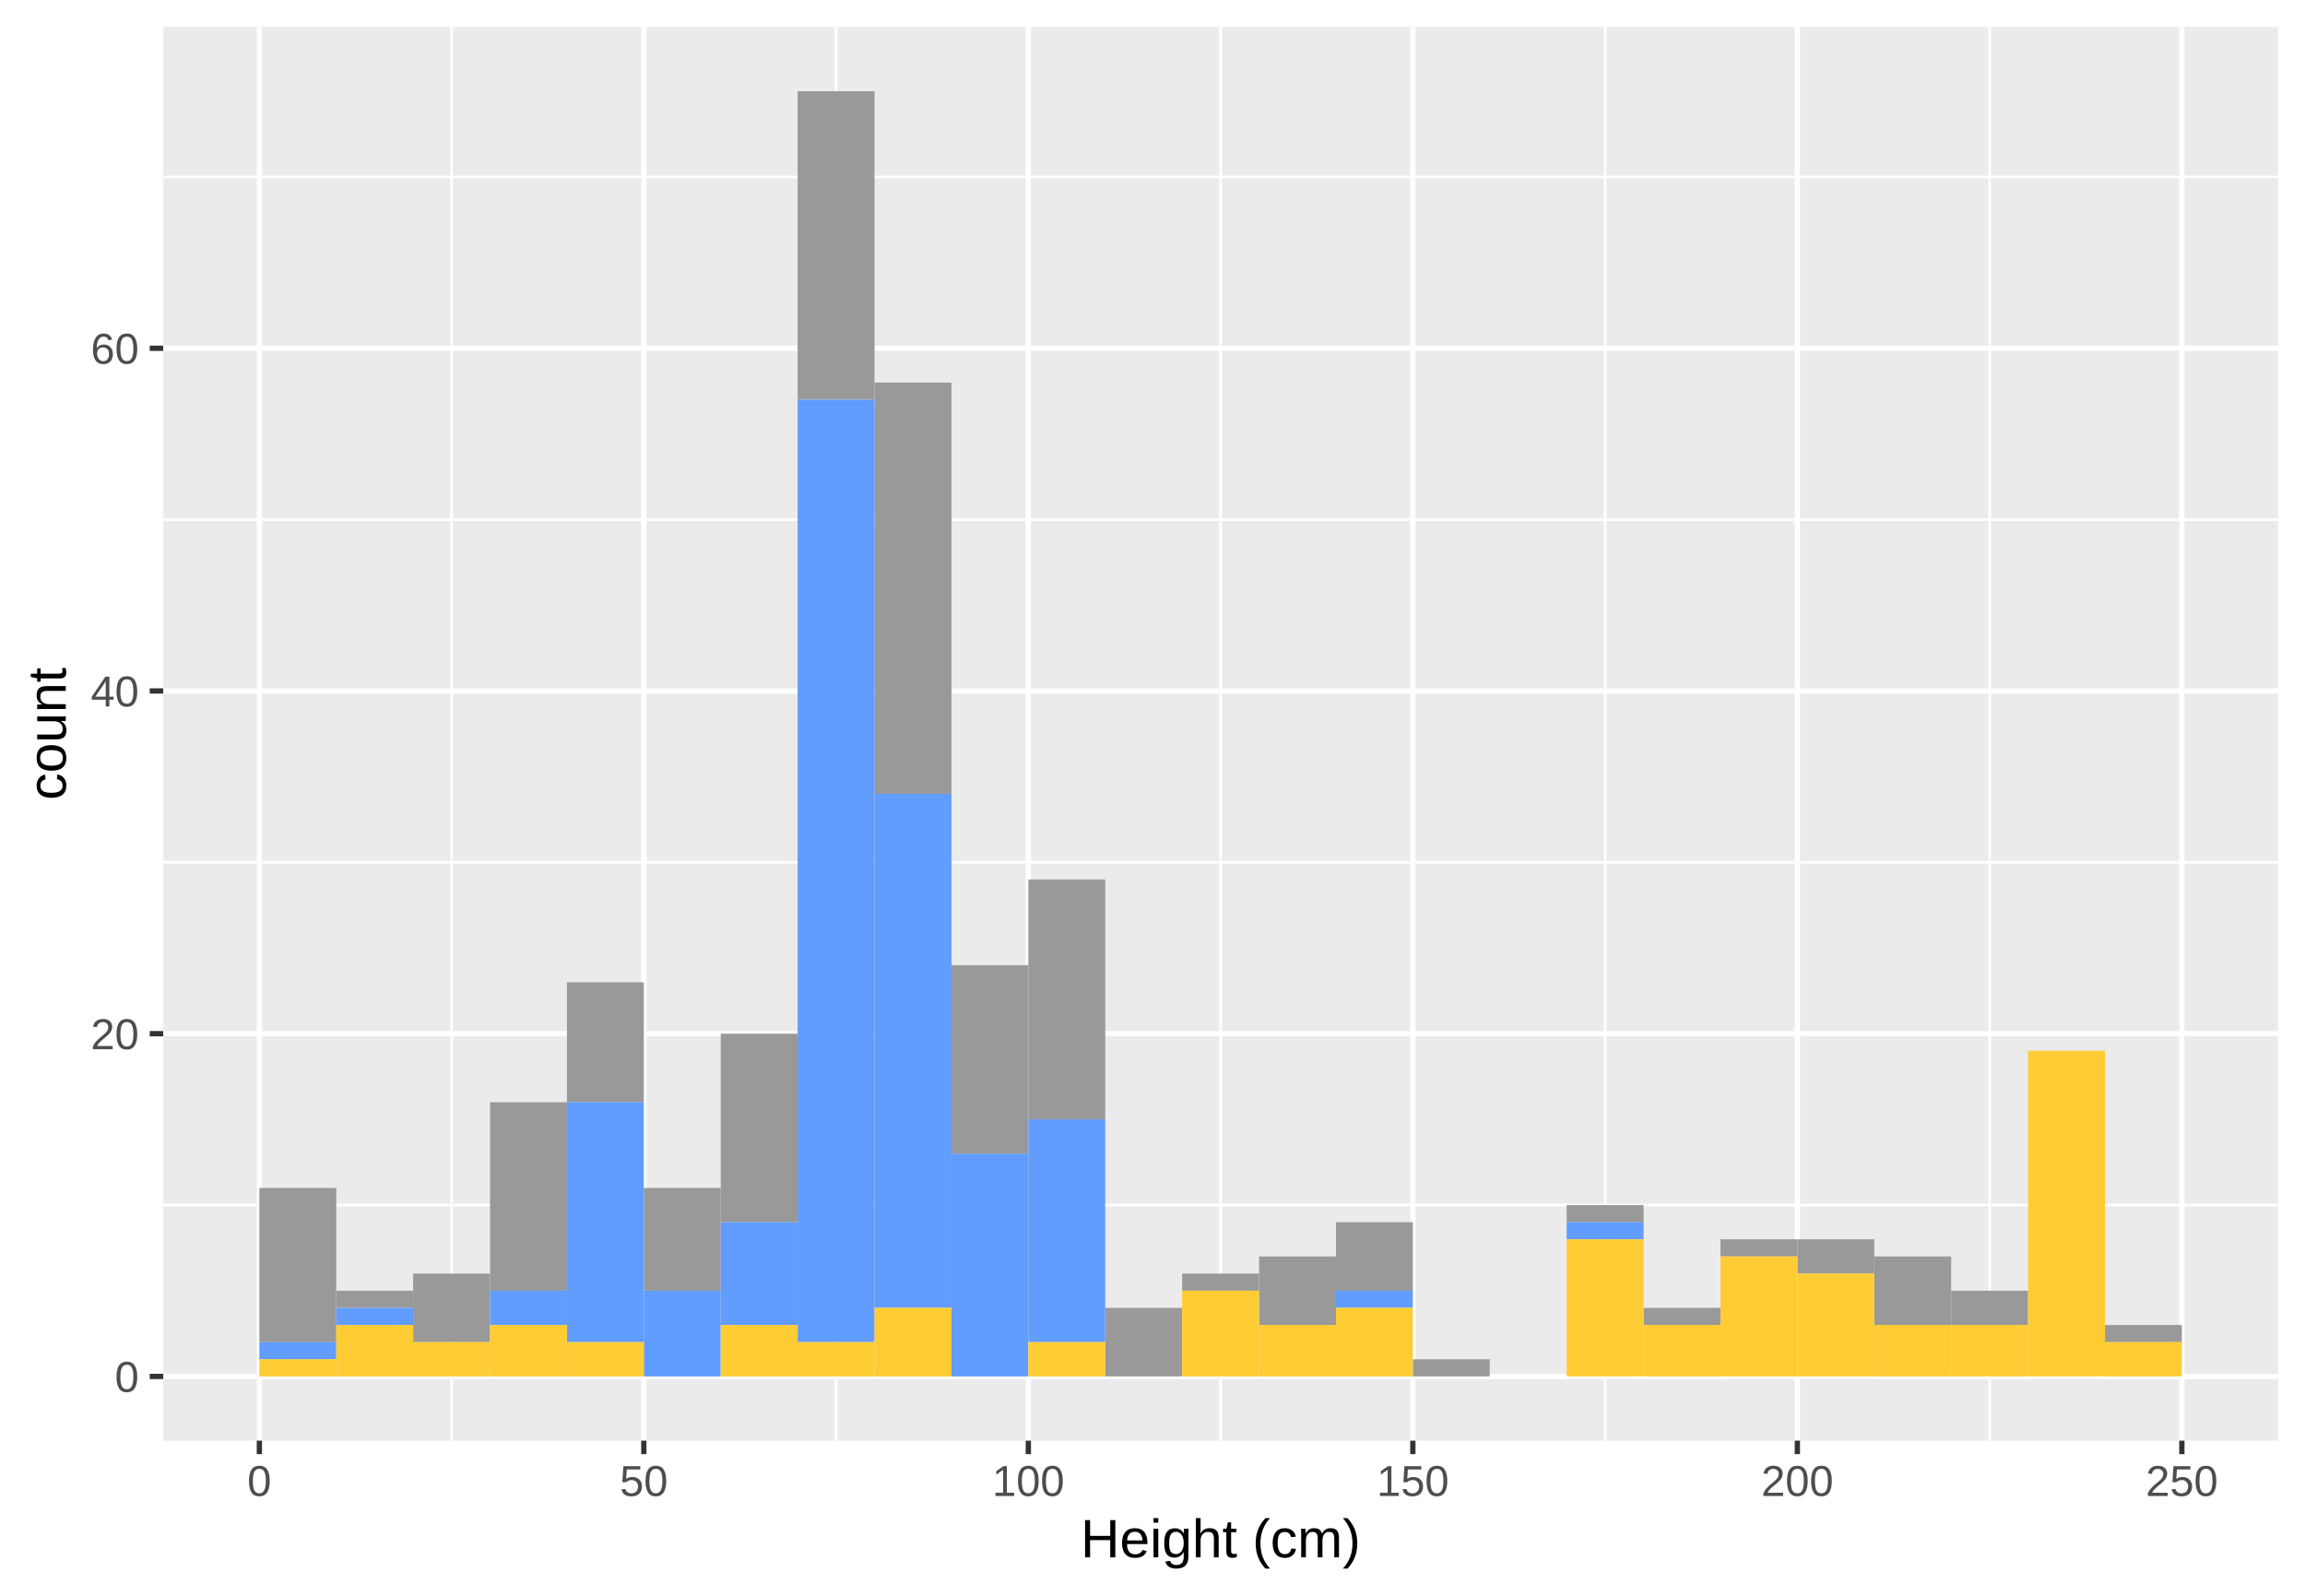
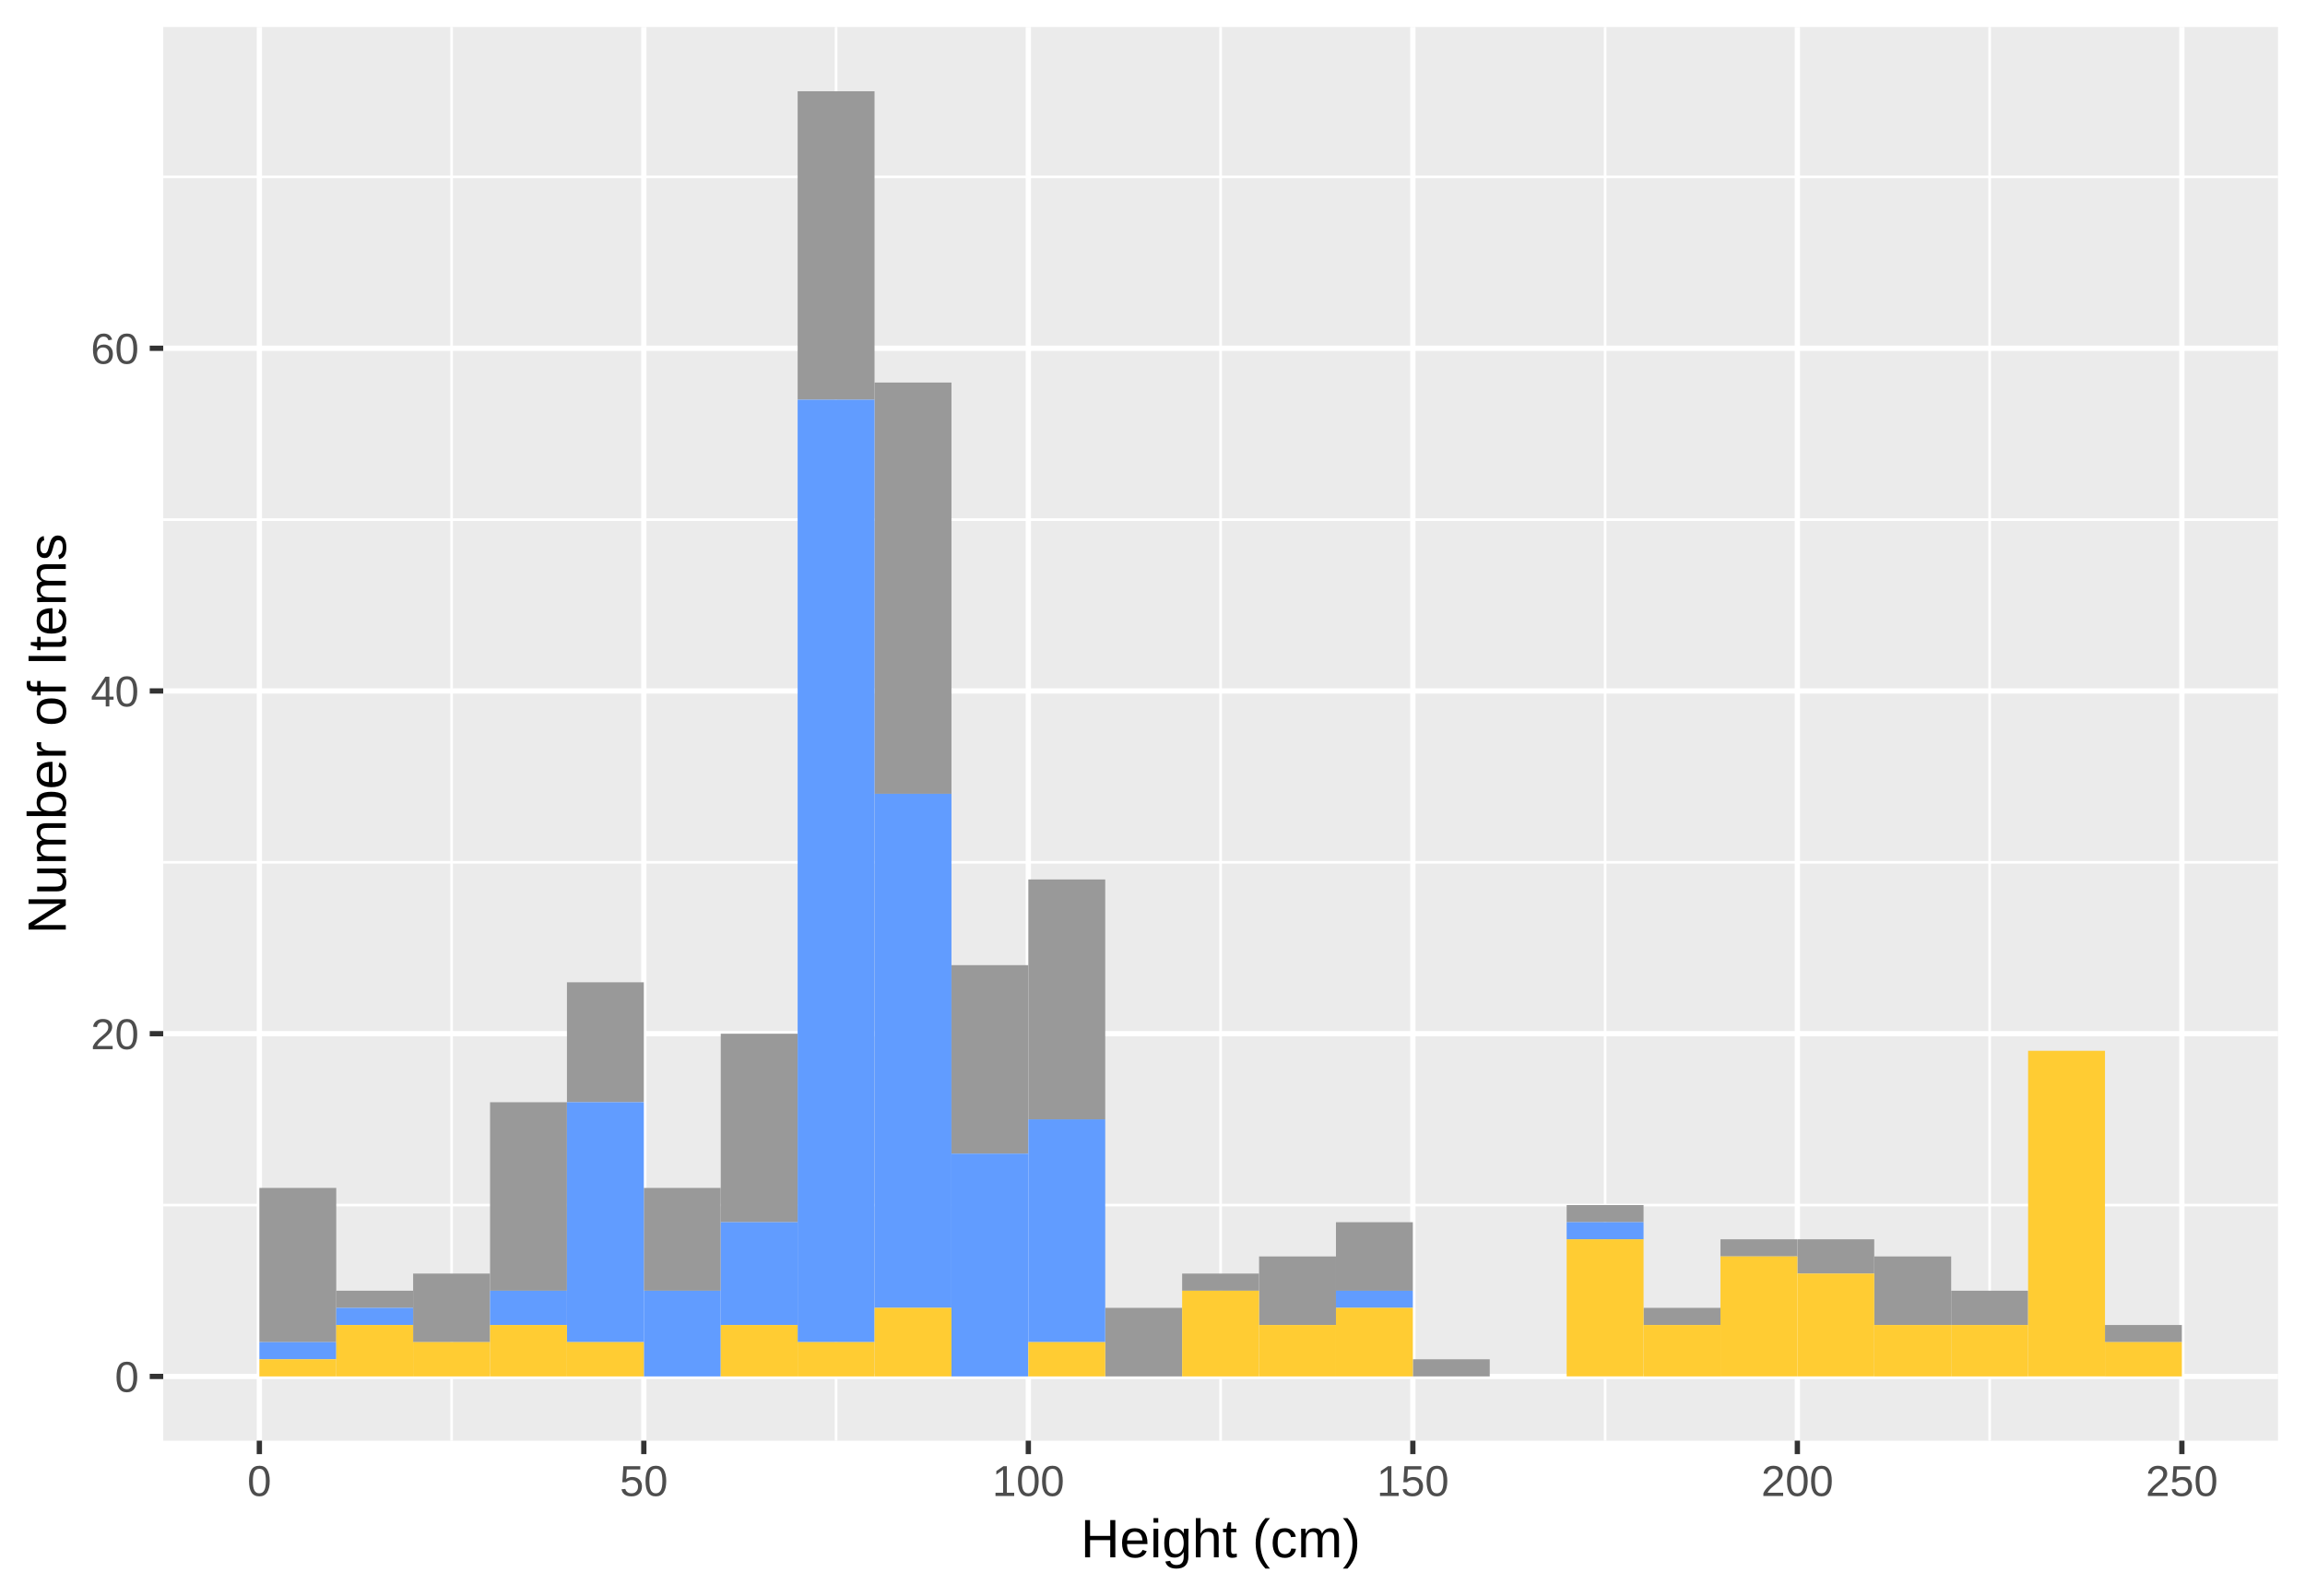
<svg xmlns="http://www.w3.org/2000/svg" class="svglite" width="468.00pt" height="324.00pt" viewBox="0 0 468.00 324.00">
  <defs>
    <style type="text/css">
    .svglite line, .svglite polyline, .svglite polygon, .svglite path, .svglite rect, .svglite circle {
      fill: none;
      stroke: #000000;
      stroke-linecap: round;
      stroke-linejoin: round;
      stroke-miterlimit: 10.00;
    }
    .svglite text {
      white-space: pre;
    }
  </style>
  </defs>
  <rect width="100%" height="100%" style="stroke: none; fill: #FFFFFF;" />
  <defs>
    <clipPath id="cpMC4wMHw0NjguMDB8MC4wMHwzMjQuMDA=">
      <rect x="0.00" y="0.00" width="468.00" height="324.00" />
    </clipPath>
  </defs>
  <g clip-path="url(#cpMC4wMHw0NjguMDB8MC4wMHwzMjQuMDA=)">
    <rect x="0.00" y="0.00" width="468.00" height="324.00" style="stroke-width: 1.07; stroke: #FFFFFF; fill: #FFFFFF;" />
  </g>
  <defs>
    <clipPath id="cpMzMuMTR8NDYyLjUyfDUuNDh8MjkyLjUw">
      <rect x="33.14" y="5.48" width="429.38" height="287.02" />
    </clipPath>
  </defs>
  <g clip-path="url(#cpMzMuMTR8NDYyLjUyfDUuNDh8MjkyLjUw)">
    <rect x="33.14" y="5.48" width="429.38" height="287.02" style="stroke-width: 1.07; stroke: none; fill: #EBEBEB;" />
    <polyline points="33.14,244.67 462.52,244.67 " style="stroke-width: 0.53; stroke: #FFFFFF; stroke-linecap: butt;" />
    <polyline points="33.14,175.08 462.52,175.08 " style="stroke-width: 0.53; stroke: #FFFFFF; stroke-linecap: butt;" />
    <polyline points="33.14,105.50 462.52,105.50 " style="stroke-width: 0.53; stroke: #FFFFFF; stroke-linecap: butt;" />
    <polyline points="33.14,35.92 462.52,35.92 " style="stroke-width: 0.53; stroke: #FFFFFF; stroke-linecap: butt;" />
    <polyline points="91.69,292.50 91.69,5.48 " style="stroke-width: 0.53; stroke: #FFFFFF; stroke-linecap: butt;" />
    <polyline points="169.76,292.50 169.76,5.48 " style="stroke-width: 0.53; stroke: #FFFFFF; stroke-linecap: butt;" />
    <polyline points="247.83,292.50 247.83,5.48 " style="stroke-width: 0.53; stroke: #FFFFFF; stroke-linecap: butt;" />
    <polyline points="325.90,292.50 325.90,5.48 " style="stroke-width: 0.53; stroke: #FFFFFF; stroke-linecap: butt;" />
    <polyline points="403.97,292.50 403.97,5.48 " style="stroke-width: 0.53; stroke: #FFFFFF; stroke-linecap: butt;" />
    <polyline points="33.14,279.46 462.52,279.46 " style="stroke-width: 1.07; stroke: #FFFFFF; stroke-linecap: butt;" />
    <polyline points="33.14,209.88 462.52,209.88 " style="stroke-width: 1.07; stroke: #FFFFFF; stroke-linecap: butt;" />
    <polyline points="33.14,140.29 462.52,140.29 " style="stroke-width: 1.07; stroke: #FFFFFF; stroke-linecap: butt;" />
    <polyline points="33.14,70.71 462.52,70.71 " style="stroke-width: 1.07; stroke: #FFFFFF; stroke-linecap: butt;" />
    <polyline points="52.66,292.50 52.66,5.48 " style="stroke-width: 1.07; stroke: #FFFFFF; stroke-linecap: butt;" />
    <polyline points="130.72,292.50 130.72,5.48 " style="stroke-width: 1.07; stroke: #FFFFFF; stroke-linecap: butt;" />
    <polyline points="208.79,292.50 208.79,5.48 " style="stroke-width: 1.07; stroke: #FFFFFF; stroke-linecap: butt;" />
    <polyline points="286.86,292.50 286.86,5.48 " style="stroke-width: 1.07; stroke: #FFFFFF; stroke-linecap: butt;" />
    <polyline points="364.93,292.50 364.93,5.48 " style="stroke-width: 1.07; stroke: #FFFFFF; stroke-linecap: butt;" />
    <polyline points="443.00,292.50 443.00,5.48 " style="stroke-width: 1.07; stroke: #FFFFFF; stroke-linecap: butt;" />
    <rect x="52.66" y="241.19" width="15.61" height="31.31" style="stroke-width: 1.07; stroke: none; stroke-linecap: butt; stroke-linejoin: miter; fill: #999999;" />
    <rect x="68.27" y="262.06" width="15.61" height="3.48" style="stroke-width: 1.07; stroke: none; stroke-linecap: butt; stroke-linejoin: miter; fill: #999999;" />
    <rect x="83.88" y="258.58" width="15.61" height="13.92" style="stroke-width: 1.07; stroke: none; stroke-linecap: butt; stroke-linejoin: miter; fill: #999999;" />
    <rect x="99.50" y="223.79" width="15.61" height="38.27" style="stroke-width: 1.07; stroke: none; stroke-linecap: butt; stroke-linejoin: miter; fill: #999999;" />
    <rect x="115.11" y="199.44" width="15.61" height="24.35" style="stroke-width: 1.07; stroke: none; stroke-linecap: butt; stroke-linejoin: miter; fill: #999999;" />
    <rect x="130.72" y="241.19" width="15.61" height="20.87" style="stroke-width: 1.07; stroke: none; stroke-linecap: butt; stroke-linejoin: miter; fill: #999999;" />
    <rect x="146.34" y="209.88" width="15.61" height="38.27" style="stroke-width: 1.07; stroke: none; stroke-linecap: butt; stroke-linejoin: miter; fill: #999999;" />
    <rect x="161.95" y="18.53" width="15.61" height="62.62" style="stroke-width: 1.07; stroke: none; stroke-linecap: butt; stroke-linejoin: miter; fill: #999999;" />
    <rect x="177.57" y="77.67" width="15.61" height="83.50" style="stroke-width: 1.07; stroke: none; stroke-linecap: butt; stroke-linejoin: miter; fill: #999999;" />
    <rect x="193.18" y="195.96" width="15.61" height="38.27" style="stroke-width: 1.07; stroke: none; stroke-linecap: butt; stroke-linejoin: miter; fill: #999999;" />
    <rect x="208.79" y="178.56" width="15.61" height="48.71" style="stroke-width: 1.07; stroke: none; stroke-linecap: butt; stroke-linejoin: miter; fill: #999999;" />
    <rect x="224.41" y="265.54" width="15.61" height="13.92" style="stroke-width: 1.07; stroke: none; stroke-linecap: butt; stroke-linejoin: miter; fill: #999999;" />
    <rect x="240.02" y="258.58" width="15.61" height="3.48" style="stroke-width: 1.07; stroke: none; stroke-linecap: butt; stroke-linejoin: miter; fill: #999999;" />
    <rect x="255.64" y="255.10" width="15.61" height="13.92" style="stroke-width: 1.07; stroke: none; stroke-linecap: butt; stroke-linejoin: miter; fill: #999999;" />
    <rect x="271.25" y="248.15" width="15.61" height="13.92" style="stroke-width: 1.07; stroke: none; stroke-linecap: butt; stroke-linejoin: miter; fill: #999999;" />
    <rect x="286.86" y="275.98" width="15.61" height="3.48" style="stroke-width: 1.07; stroke: none; stroke-linecap: butt; stroke-linejoin: miter; fill: #999999;" />
    <rect x="302.48" y="279.46" width="15.61" height="0.00" style="stroke-width: 1.07; stroke: none; stroke-linecap: butt; stroke-linejoin: miter; fill: #999999;" />
    <rect x="318.09" y="244.67" width="15.61" height="3.48" style="stroke-width: 1.07; stroke: none; stroke-linecap: butt; stroke-linejoin: miter; fill: #999999;" />
    <rect x="333.71" y="265.54" width="15.61" height="3.48" style="stroke-width: 1.07; stroke: none; stroke-linecap: butt; stroke-linejoin: miter; fill: #999999;" />
    <rect x="349.32" y="251.62" width="15.61" height="3.48" style="stroke-width: 1.07; stroke: none; stroke-linecap: butt; stroke-linejoin: miter; fill: #999999;" />
    <rect x="364.93" y="251.62" width="15.61" height="6.96" style="stroke-width: 1.07; stroke: none; stroke-linecap: butt; stroke-linejoin: miter; fill: #999999;" />
    <rect x="380.55" y="255.10" width="15.61" height="13.92" style="stroke-width: 1.07; stroke: none; stroke-linecap: butt; stroke-linejoin: miter; fill: #999999;" />
    <rect x="396.16" y="262.06" width="15.61" height="6.96" style="stroke-width: 1.07; stroke: none; stroke-linecap: butt; stroke-linejoin: miter; fill: #999999;" />
    <rect x="411.78" y="213.35" width="15.61" height="0.00" style="stroke-width: 1.07; stroke: none; stroke-linecap: butt; stroke-linejoin: miter; fill: #999999;" />
    <rect x="427.39" y="269.02" width="15.61" height="3.48" style="stroke-width: 1.07; stroke: none; stroke-linecap: butt; stroke-linejoin: miter; fill: #999999;" />
    <rect x="52.66" y="272.50" width="15.61" height="3.48" style="stroke-width: 1.07; stroke: none; stroke-linecap: butt; stroke-linejoin: miter; fill: #619CFF;" />
    <rect x="68.27" y="265.54" width="15.61" height="3.48" style="stroke-width: 1.07; stroke: none; stroke-linecap: butt; stroke-linejoin: miter; fill: #619CFF;" />
    <rect x="83.88" y="272.50" width="15.61" height="0.00" style="stroke-width: 1.07; stroke: none; stroke-linecap: butt; stroke-linejoin: miter; fill: #619CFF;" />
    <rect x="99.50" y="262.06" width="15.61" height="6.96" style="stroke-width: 1.07; stroke: none; stroke-linecap: butt; stroke-linejoin: miter; fill: #619CFF;" />
    <rect x="115.11" y="223.79" width="15.61" height="48.71" style="stroke-width: 1.07; stroke: none; stroke-linecap: butt; stroke-linejoin: miter; fill: #619CFF;" />
    <rect x="130.72" y="262.06" width="15.61" height="17.40" style="stroke-width: 1.07; stroke: none; stroke-linecap: butt; stroke-linejoin: miter; fill: #619CFF;" />
    <rect x="146.34" y="248.15" width="15.61" height="20.87" style="stroke-width: 1.07; stroke: none; stroke-linecap: butt; stroke-linejoin: miter; fill: #619CFF;" />
    <rect x="161.95" y="81.15" width="15.61" height="191.35" style="stroke-width: 1.07; stroke: none; stroke-linecap: butt; stroke-linejoin: miter; fill: #619CFF;" />
    <rect x="177.57" y="161.17" width="15.61" height="104.37" style="stroke-width: 1.07; stroke: none; stroke-linecap: butt; stroke-linejoin: miter; fill: #619CFF;" />
    <rect x="193.18" y="234.23" width="15.61" height="45.23" style="stroke-width: 1.07; stroke: none; stroke-linecap: butt; stroke-linejoin: miter; fill: #619CFF;" />
    <rect x="208.79" y="227.27" width="15.61" height="45.23" style="stroke-width: 1.07; stroke: none; stroke-linecap: butt; stroke-linejoin: miter; fill: #619CFF;" />
    <rect x="224.41" y="279.46" width="15.61" height="0.00" style="stroke-width: 1.07; stroke: none; stroke-linecap: butt; stroke-linejoin: miter; fill: #619CFF;" />
    <rect x="240.02" y="262.06" width="15.61" height="0.00" style="stroke-width: 1.07; stroke: none; stroke-linecap: butt; stroke-linejoin: miter; fill: #619CFF;" />
    <rect x="255.64" y="269.02" width="15.61" height="0.00" style="stroke-width: 1.07; stroke: none; stroke-linecap: butt; stroke-linejoin: miter; fill: #619CFF;" />
    <rect x="271.25" y="262.06" width="15.61" height="3.48" style="stroke-width: 1.07; stroke: none; stroke-linecap: butt; stroke-linejoin: miter; fill: #619CFF;" />
    <rect x="286.86" y="279.46" width="15.61" height="0.00" style="stroke-width: 1.07; stroke: none; stroke-linecap: butt; stroke-linejoin: miter; fill: #619CFF;" />
    <rect x="302.48" y="279.46" width="15.61" height="0.00" style="stroke-width: 1.07; stroke: none; stroke-linecap: butt; stroke-linejoin: miter; fill: #619CFF;" />
    <rect x="318.09" y="248.15" width="15.61" height="3.48" style="stroke-width: 1.07; stroke: none; stroke-linecap: butt; stroke-linejoin: miter; fill: #619CFF;" />
    <rect x="333.71" y="269.02" width="15.61" height="0.00" style="stroke-width: 1.07; stroke: none; stroke-linecap: butt; stroke-linejoin: miter; fill: #619CFF;" />
    <rect x="349.32" y="255.10" width="15.61" height="0.00" style="stroke-width: 1.07; stroke: none; stroke-linecap: butt; stroke-linejoin: miter; fill: #619CFF;" />
    <rect x="364.93" y="258.58" width="15.61" height="0.00" style="stroke-width: 1.07; stroke: none; stroke-linecap: butt; stroke-linejoin: miter; fill: #619CFF;" />
    <rect x="380.55" y="269.02" width="15.61" height="0.00" style="stroke-width: 1.07; stroke: none; stroke-linecap: butt; stroke-linejoin: miter; fill: #619CFF;" />
    <rect x="396.16" y="269.02" width="15.61" height="0.00" style="stroke-width: 1.07; stroke: none; stroke-linecap: butt; stroke-linejoin: miter; fill: #619CFF;" />
    <rect x="411.78" y="213.35" width="15.61" height="0.00" style="stroke-width: 1.07; stroke: none; stroke-linecap: butt; stroke-linejoin: miter; fill: #619CFF;" />
    <rect x="427.39" y="272.50" width="15.61" height="0.00" style="stroke-width: 1.07; stroke: none; stroke-linecap: butt; stroke-linejoin: miter; fill: #619CFF;" />
    <rect x="52.66" y="275.98" width="15.61" height="3.48" style="stroke-width: 1.07; stroke: none; stroke-linecap: butt; stroke-linejoin: miter; fill: #FFCC33;" />
    <rect x="68.27" y="269.02" width="15.61" height="10.44" style="stroke-width: 1.07; stroke: none; stroke-linecap: butt; stroke-linejoin: miter; fill: #FFCC33;" />
    <rect x="83.88" y="272.50" width="15.61" height="6.96" style="stroke-width: 1.07; stroke: none; stroke-linecap: butt; stroke-linejoin: miter; fill: #FFCC33;" />
    <rect x="99.50" y="269.02" width="15.61" height="10.44" style="stroke-width: 1.07; stroke: none; stroke-linecap: butt; stroke-linejoin: miter; fill: #FFCC33;" />
    <rect x="115.11" y="272.50" width="15.61" height="6.96" style="stroke-width: 1.07; stroke: none; stroke-linecap: butt; stroke-linejoin: miter; fill: #FFCC33;" />
    <rect x="130.72" y="279.46" width="15.61" height="0.00" style="stroke-width: 1.07; stroke: none; stroke-linecap: butt; stroke-linejoin: miter; fill: #FFCC33;" />
    <rect x="146.34" y="269.02" width="15.61" height="10.44" style="stroke-width: 1.07; stroke: none; stroke-linecap: butt; stroke-linejoin: miter; fill: #FFCC33;" />
    <rect x="161.95" y="272.50" width="15.61" height="6.96" style="stroke-width: 1.07; stroke: none; stroke-linecap: butt; stroke-linejoin: miter; fill: #FFCC33;" />
    <rect x="177.57" y="265.54" width="15.61" height="13.92" style="stroke-width: 1.07; stroke: none; stroke-linecap: butt; stroke-linejoin: miter; fill: #FFCC33;" />
    <rect x="193.18" y="279.46" width="15.61" height="0.00" style="stroke-width: 1.07; stroke: none; stroke-linecap: butt; stroke-linejoin: miter; fill: #FFCC33;" />
    <rect x="208.79" y="272.50" width="15.61" height="6.96" style="stroke-width: 1.07; stroke: none; stroke-linecap: butt; stroke-linejoin: miter; fill: #FFCC33;" />
    <rect x="224.41" y="279.46" width="15.61" height="0.00" style="stroke-width: 1.07; stroke: none; stroke-linecap: butt; stroke-linejoin: miter; fill: #FFCC33;" />
    <rect x="240.02" y="262.06" width="15.61" height="17.40" style="stroke-width: 1.07; stroke: none; stroke-linecap: butt; stroke-linejoin: miter; fill: #FFCC33;" />
    <rect x="255.64" y="269.02" width="15.61" height="10.44" style="stroke-width: 1.07; stroke: none; stroke-linecap: butt; stroke-linejoin: miter; fill: #FFCC33;" />
    <rect x="271.25" y="265.54" width="15.61" height="13.92" style="stroke-width: 1.07; stroke: none; stroke-linecap: butt; stroke-linejoin: miter; fill: #FFCC33;" />
    <rect x="286.86" y="279.46" width="15.61" height="0.00" style="stroke-width: 1.07; stroke: none; stroke-linecap: butt; stroke-linejoin: miter; fill: #FFCC33;" />
    <rect x="302.48" y="279.46" width="15.61" height="0.00" style="stroke-width: 1.07; stroke: none; stroke-linecap: butt; stroke-linejoin: miter; fill: #FFCC33;" />
    <rect x="318.09" y="251.62" width="15.61" height="27.83" style="stroke-width: 1.07; stroke: none; stroke-linecap: butt; stroke-linejoin: miter; fill: #FFCC33;" />
    <rect x="333.71" y="269.02" width="15.61" height="10.44" style="stroke-width: 1.07; stroke: none; stroke-linecap: butt; stroke-linejoin: miter; fill: #FFCC33;" />
    <rect x="349.32" y="255.10" width="15.61" height="24.35" style="stroke-width: 1.07; stroke: none; stroke-linecap: butt; stroke-linejoin: miter; fill: #FFCC33;" />
    <rect x="364.93" y="258.58" width="15.61" height="20.87" style="stroke-width: 1.07; stroke: none; stroke-linecap: butt; stroke-linejoin: miter; fill: #FFCC33;" />
    <rect x="380.55" y="269.02" width="15.61" height="10.44" style="stroke-width: 1.07; stroke: none; stroke-linecap: butt; stroke-linejoin: miter; fill: #FFCC33;" />
    <rect x="396.16" y="269.02" width="15.61" height="10.44" style="stroke-width: 1.07; stroke: none; stroke-linecap: butt; stroke-linejoin: miter; fill: #FFCC33;" />
    <rect x="411.78" y="213.35" width="15.61" height="66.10" style="stroke-width: 1.07; stroke: none; stroke-linecap: butt; stroke-linejoin: miter; fill: #FFCC33;" />
    <rect x="427.39" y="272.50" width="15.61" height="6.96" style="stroke-width: 1.07; stroke: none; stroke-linecap: butt; stroke-linejoin: miter; fill: #FFCC33;" />
  </g>
  <g clip-path="url(#cpMC4wMHw0NjguMDB8MC4wMHwzMjQuMDA=)">
    <text x="28.21" y="282.61" text-anchor="end" style="font-size: 8.80px;fill: #4D4D4D; font-family: &quot;Arial&quot;;" textLength="4.90px" lengthAdjust="spacingAndGlyphs">0</text>
    <text x="28.21" y="213.03" text-anchor="end" style="font-size: 8.80px;fill: #4D4D4D; font-family: &quot;Arial&quot;;" textLength="9.79px" lengthAdjust="spacingAndGlyphs">20</text>
    <text x="28.21" y="143.44" text-anchor="end" style="font-size: 8.80px;fill: #4D4D4D; font-family: &quot;Arial&quot;;" textLength="9.79px" lengthAdjust="spacingAndGlyphs">40</text>
    <text x="28.21" y="73.86" text-anchor="end" style="font-size: 8.80px;fill: #4D4D4D; font-family: &quot;Arial&quot;;" textLength="9.79px" lengthAdjust="spacingAndGlyphs">60</text>
    <polyline points="30.40,279.46 33.14,279.46 " style="stroke-width: 1.07; stroke: #333333; stroke-linecap: butt;" />
    <polyline points="30.40,209.88 33.14,209.88 " style="stroke-width: 1.07; stroke: #333333; stroke-linecap: butt;" />
    <polyline points="30.40,140.29 33.14,140.29 " style="stroke-width: 1.07; stroke: #333333; stroke-linecap: butt;" />
    <polyline points="30.40,70.71 33.14,70.71 " style="stroke-width: 1.07; stroke: #333333; stroke-linecap: butt;" />
    <polyline points="52.66,295.24 52.66,292.50 " style="stroke-width: 1.07; stroke: #333333; stroke-linecap: butt;" />
    <polyline points="130.72,295.24 130.72,292.50 " style="stroke-width: 1.07; stroke: #333333; stroke-linecap: butt;" />
    <polyline points="208.79,295.24 208.79,292.50 " style="stroke-width: 1.07; stroke: #333333; stroke-linecap: butt;" />
    <polyline points="286.86,295.24 286.86,292.50 " style="stroke-width: 1.07; stroke: #333333; stroke-linecap: butt;" />
    <polyline points="364.93,295.24 364.93,292.50 " style="stroke-width: 1.07; stroke: #333333; stroke-linecap: butt;" />
    <polyline points="443.00,295.24 443.00,292.50 " style="stroke-width: 1.07; stroke: #333333; stroke-linecap: butt;" />
    <text x="52.66" y="303.74" text-anchor="middle" style="font-size: 8.80px;fill: #4D4D4D; font-family: &quot;Arial&quot;;" textLength="4.90px" lengthAdjust="spacingAndGlyphs">0</text>
    <text x="130.72" y="303.74" text-anchor="middle" style="font-size: 8.80px;fill: #4D4D4D; font-family: &quot;Arial&quot;;" textLength="9.79px" lengthAdjust="spacingAndGlyphs">50</text>
    <text x="208.79" y="303.74" text-anchor="middle" style="font-size: 8.80px;fill: #4D4D4D; font-family: &quot;Arial&quot;;" textLength="14.69px" lengthAdjust="spacingAndGlyphs">100</text>
    <text x="286.86" y="303.74" text-anchor="middle" style="font-size: 8.80px;fill: #4D4D4D; font-family: &quot;Arial&quot;;" textLength="14.69px" lengthAdjust="spacingAndGlyphs">150</text>
    <text x="364.93" y="303.74" text-anchor="middle" style="font-size: 8.80px;fill: #4D4D4D; font-family: &quot;Arial&quot;;" textLength="14.69px" lengthAdjust="spacingAndGlyphs">200</text>
    <text x="443.00" y="303.74" text-anchor="middle" style="font-size: 8.80px;fill: #4D4D4D; font-family: &quot;Arial&quot;;" textLength="14.69px" lengthAdjust="spacingAndGlyphs">250</text>
    <text x="247.83" y="316.20" text-anchor="middle" style="font-size: 11.00px; font-family: &quot;Arial&quot;;" textLength="56.86px" lengthAdjust="spacingAndGlyphs">Height (cm)</text>
-     <text transform="translate(13.36,148.99) rotate(-90)" text-anchor="middle" style="font-size: 11.00px; font-family: &quot;Arial&quot;;" textLength="26.92px" lengthAdjust="spacingAndGlyphs">count</text>
+     <text transform="translate(13.36,148.99) rotate(-90)" text-anchor="middle" style="font-size: 11.00px; font-family: &quot;Arial&quot;;" textLength="81.34px" lengthAdjust="spacingAndGlyphs">Number of Items</text>
  </g>
</svg>
